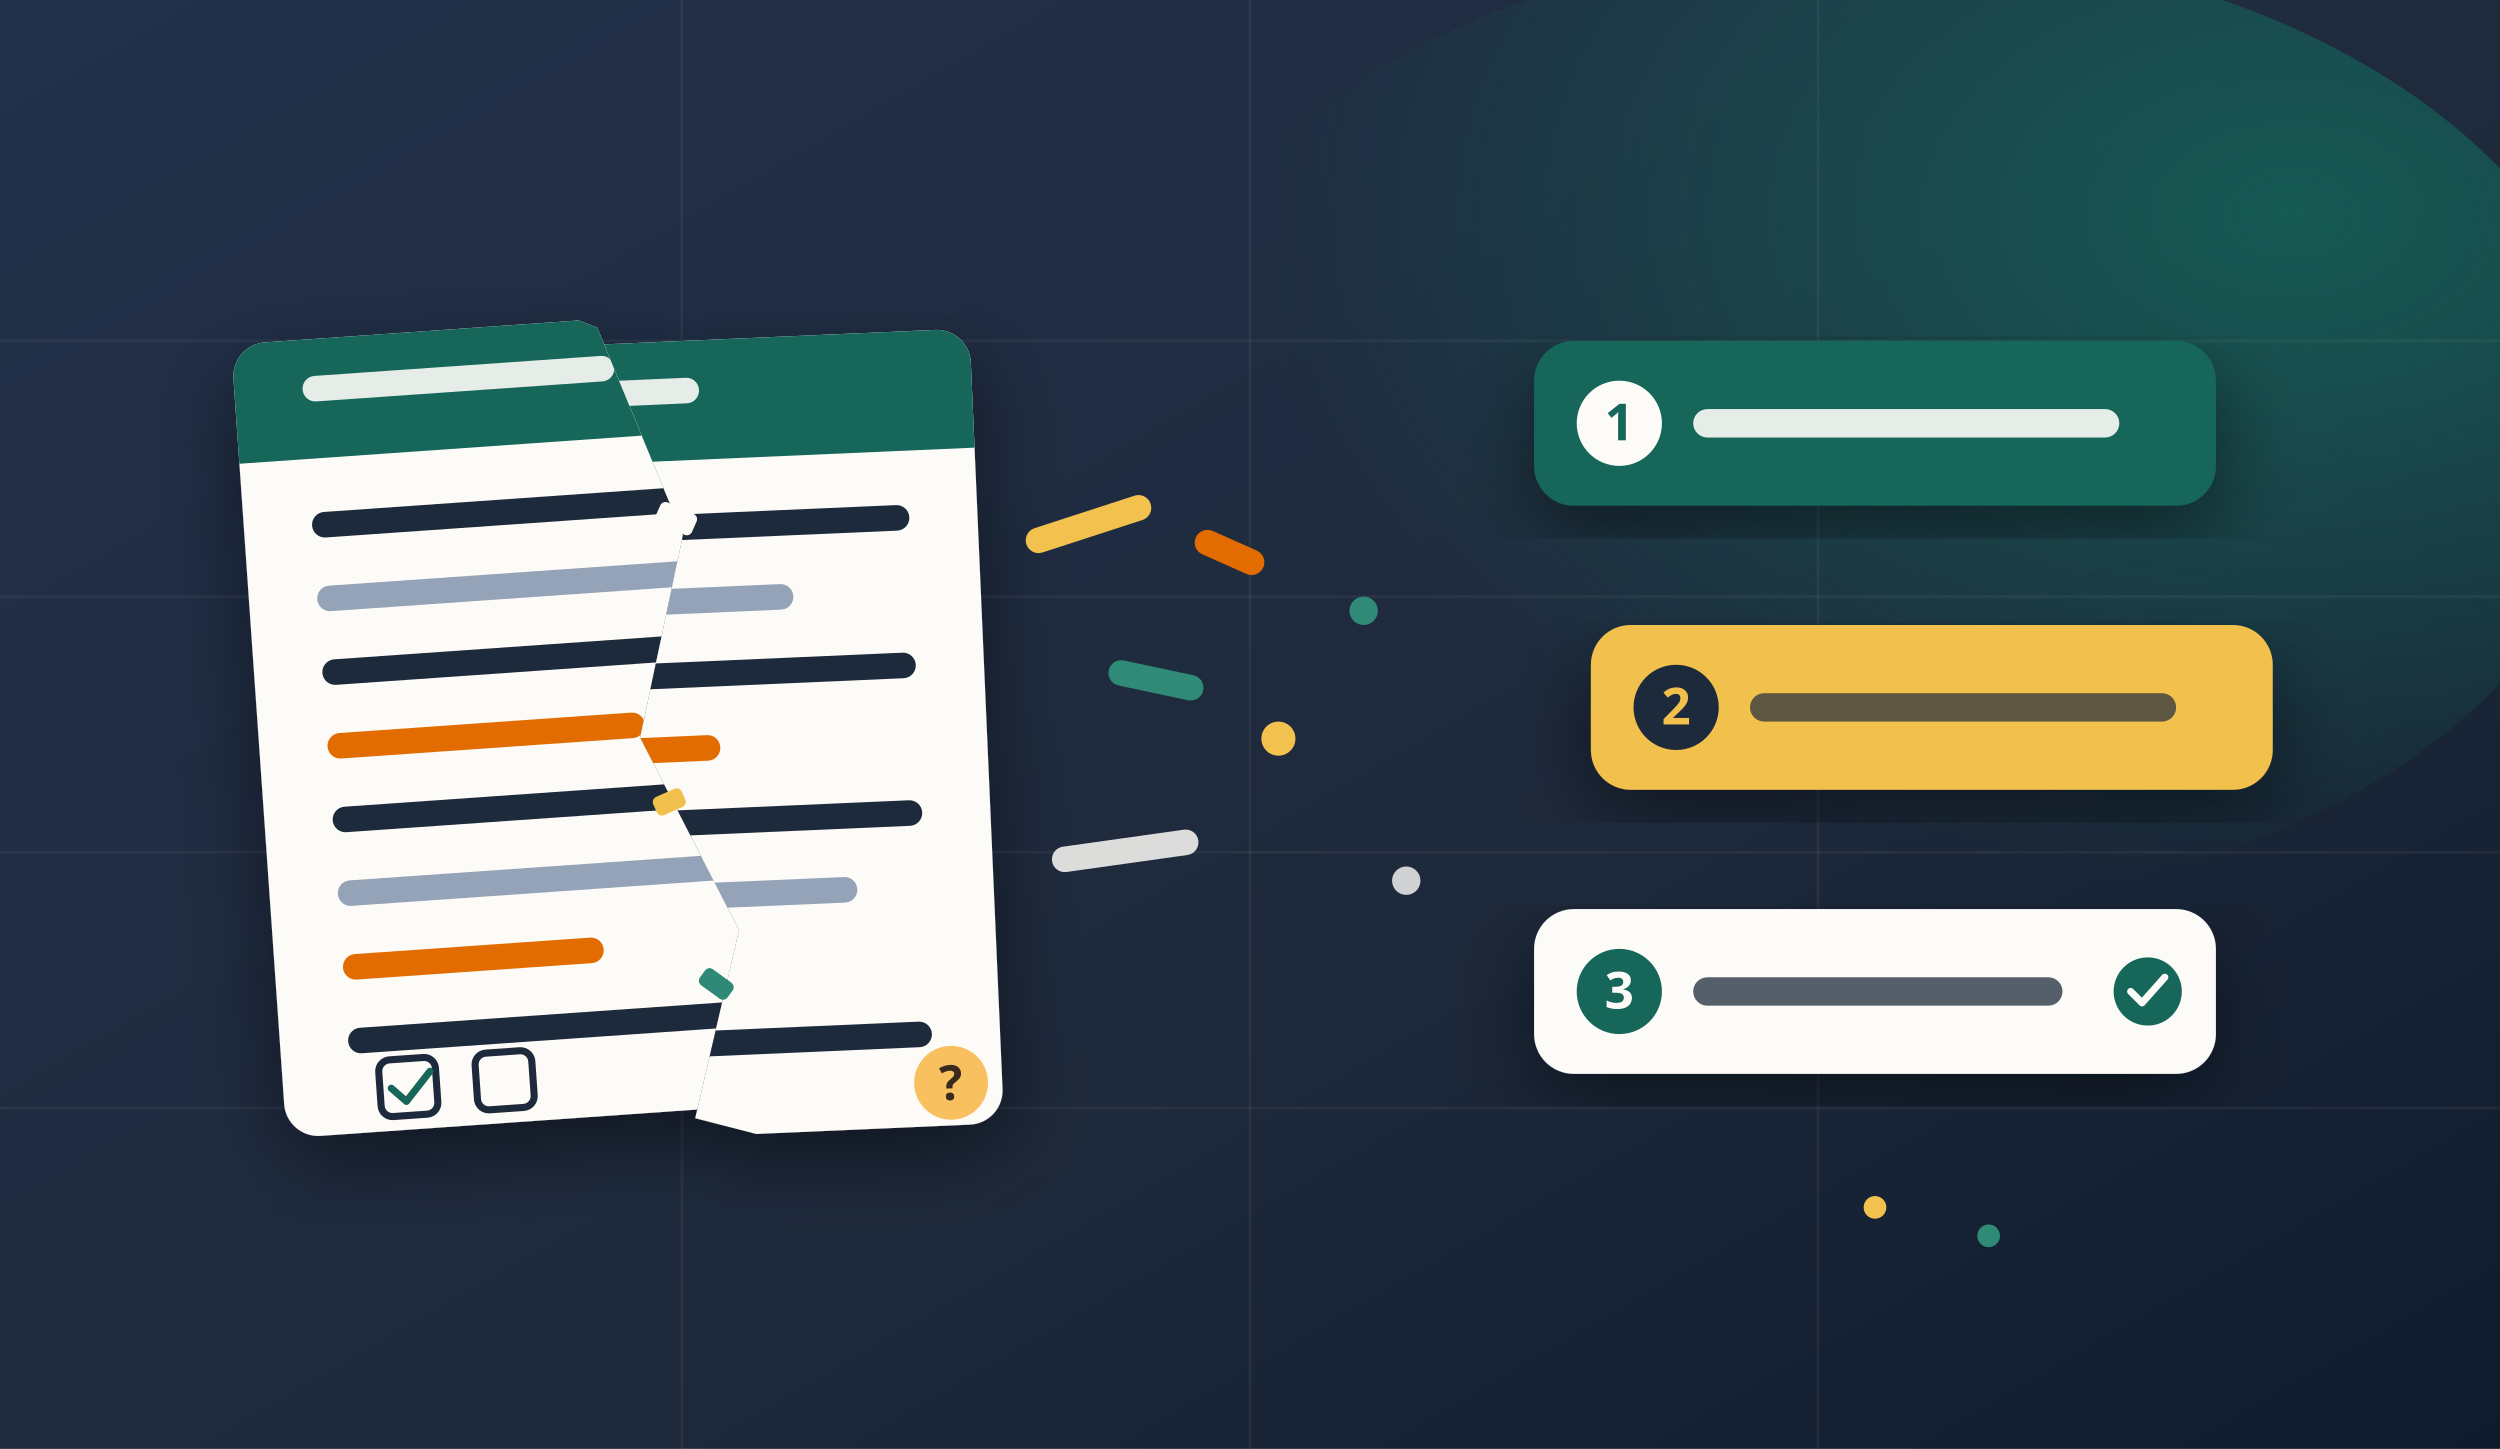
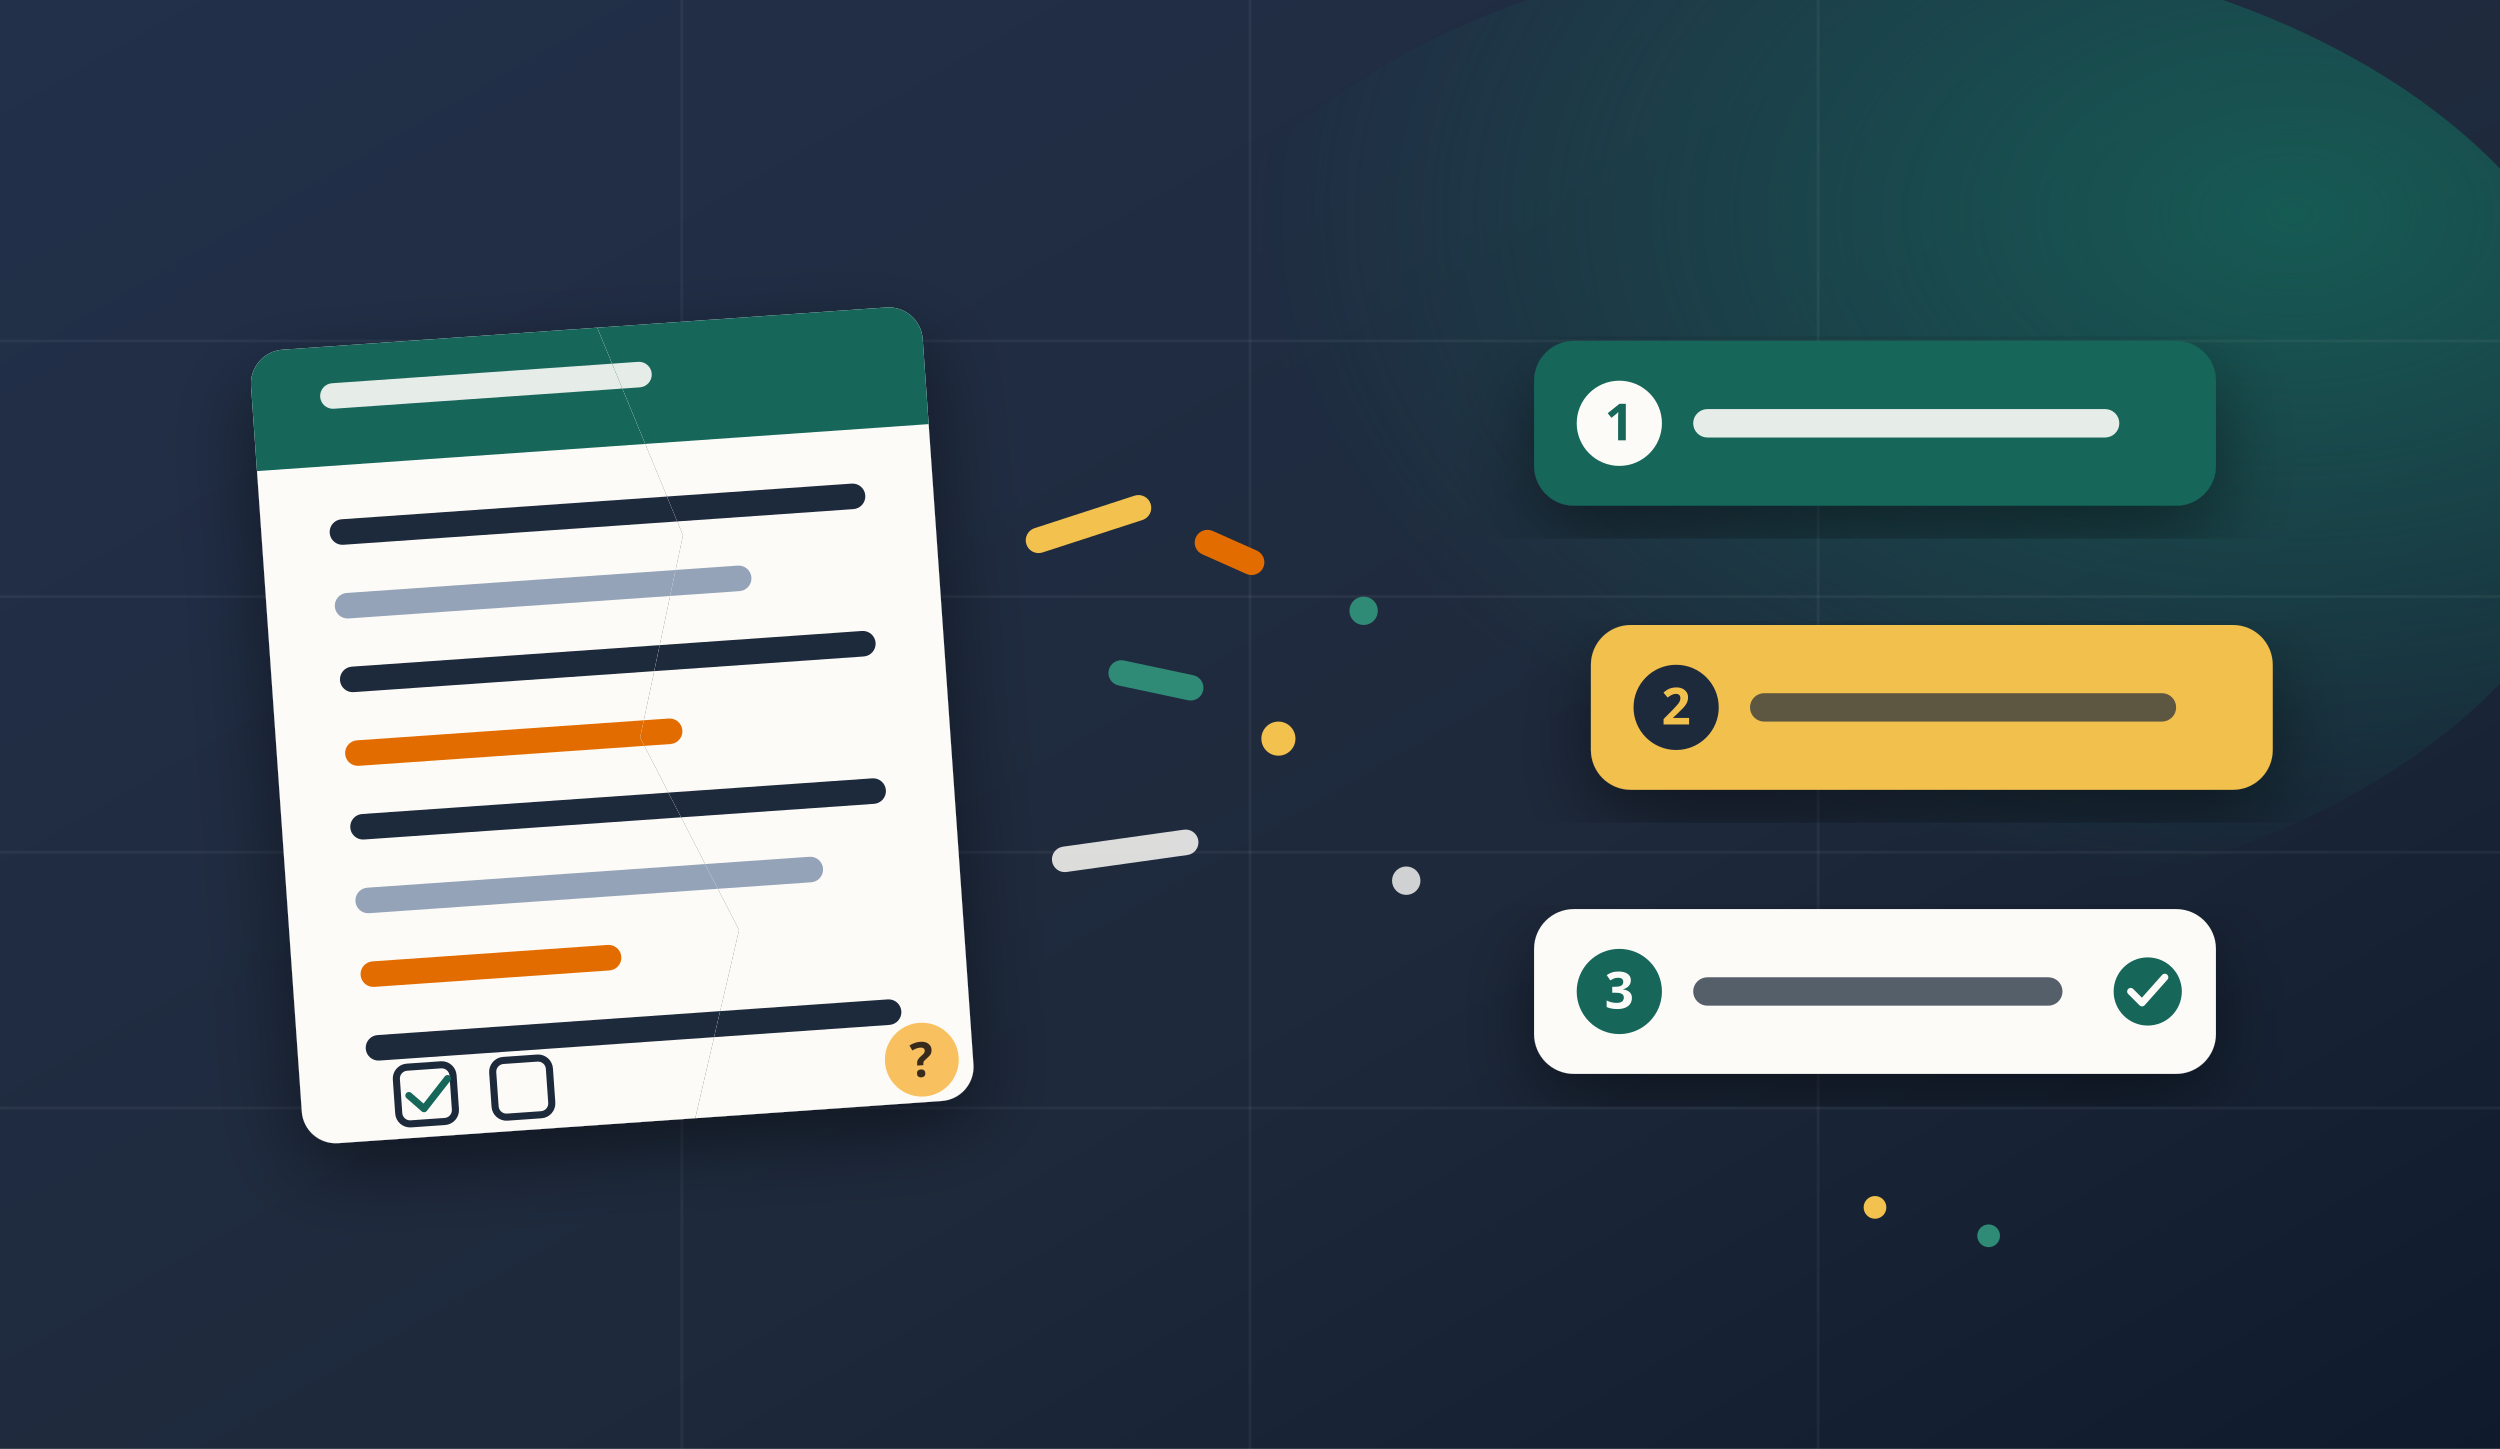
<svg xmlns="http://www.w3.org/2000/svg" viewBox="-40 -30 880 510" role="img" aria-labelledby="t">
  <defs>
    <linearGradient id="bg" x1="0" y1="0" x2="1" y2="1">
      <stop offset="0" stop-color="#22304a" />
      <stop offset=".6" stop-color="#1e293b" />
      <stop offset="1" stop-color="#0f1b2d" />
    </linearGradient>
    <radialGradient id="glow" cx=".78" cy=".28" r=".7">
      <stop offset="0" stop-color="#14665a" stop-opacity=".8" />
      <stop offset="1" stop-color="#14665a" stop-opacity="0" />
    </radialGradient>
    <radialGradient id="amberGlow" cx=".5" cy=".5" r=".5">
      <stop offset="0" stop-color="#f2c14e" stop-opacity=".9" />
      <stop offset="1" stop-color="#f2c14e" stop-opacity="0" />
    </radialGradient>
    <linearGradient id="num" x1="0" y1="0" x2="0" y2="1">
      <stop offset="0" stop-color="#2f8a76" />
      <stop offset="1" stop-color="#14665a" />
    </linearGradient>
    <filter id="soft" x="-20%" y="-20%" width="140%" height="140%">
      <feDropShadow dx="0" dy="10" stdDeviation="14" flood-color="#000000" flood-opacity=".45" />
    </filter>
    <clipPath id="tearL">
      <polygon points="0,0 180,85 205,160 185,230 215,300 195,365 0,450" />
    </clipPath>
    <clipPath id="tearR">
      <polygon points="180,85 205,160 185,230 215,300 195,365 450,450 450,0" />
    </clipPath>
  </defs>
  <rect x="-40" y="-30" width="880" height="510" fill="url(#bg)" />
  <ellipse cx="620" cy="120" rx="260" ry="170" fill="url(#glow)" />
  <g stroke="#ffffff" stroke-opacity=".05" stroke-width="1">
    <path d="M-40 90 H840 M-40 180 H840 M-40 270 H840 M-40 360 H840" />
    <path d="M200 -30 V480 M400 -30 V480 M600 -30 V480" />
  </g>
  <g transform="rotate(-4 180 225)" filter="url(#soft)">
    <g clip-path="url(#tearL)">
-       <g transform="translate(-9,-3)">
+       <g transform="translate(-3,0)">
        <rect x="60" y="85" width="230" height="280" rx="12" fill="#fdfbf7" />
        <path d="M60 97 a12 12 0 0 1 12 -12 h206 a12 12 0 0 1 12 12 v30 h-230 z" fill="#14665a" />
        <rect x="84" y="98" width="110" height="9" rx="4.5" fill="#fdfbf7" opacity=".9" />
        <rect x="84" y="146" width="182" height="9" rx="4.5" fill="#1e293b" />
        <rect x="84" y="172" width="140" height="9" rx="4.5" fill="#94a3b8" />
        <rect x="84" y="198" width="182" height="9" rx="4.5" fill="#1e293b" />
        <rect x="84" y="224" width="112" height="9" rx="4.5" fill="#e26c00" />
        <rect x="84" y="250" width="182" height="9" rx="4.5" fill="#1e293b" />
        <rect x="84" y="276" width="158" height="9" rx="4.5" fill="#94a3b8" />
        <rect x="84" y="302" width="92" height="9" rx="4.5" fill="#e26c00" />
        <rect x="84" y="328" width="182" height="9" rx="4.5" fill="#1e293b" />
        <rect x="94" y="340" width="20" height="20" rx="4" fill="none" stroke="#1e293b" stroke-width="2.5" />
        <path d="M98 350 l5 5 l9 -10" fill="none" stroke="#14665a" stroke-width="2.5" stroke-linecap="round" stroke-linejoin="round" />
        <rect x="128" y="340" width="20" height="20" rx="4" fill="none" stroke="#1e293b" stroke-width="2.5" />
        <circle cx="272" cy="350" r="13" fill="#f8c05e" />
        <text x="272" y="356" text-anchor="middle" font-family="system-ui, sans-serif" font-size="17" font-weight="700" fill="#372c1f">?</text>
      </g>
    </g>
    <g clip-path="url(#tearR)">
-       <g transform="translate(17,7) rotate(1.5 200 225)">
+       <g transform="translate(4,0)">
        <rect x="60" y="85" width="230" height="280" rx="12" fill="#fdfbf7" />
        <path d="M60 97 a12 12 0 0 1 12 -12 h206 a12 12 0 0 1 12 12 v30 h-230 z" fill="#14665a" />
        <rect x="84" y="98" width="110" height="9" rx="4.5" fill="#fdfbf7" opacity=".9" />
        <rect x="84" y="146" width="182" height="9" rx="4.5" fill="#1e293b" />
        <rect x="84" y="172" width="140" height="9" rx="4.5" fill="#94a3b8" />
        <rect x="84" y="198" width="182" height="9" rx="4.5" fill="#1e293b" />
        <rect x="84" y="224" width="112" height="9" rx="4.5" fill="#e26c00" />
        <rect x="84" y="250" width="182" height="9" rx="4.5" fill="#1e293b" />
        <rect x="84" y="276" width="158" height="9" rx="4.5" fill="#94a3b8" />
        <rect x="84" y="302" width="92" height="9" rx="4.5" fill="#e26c00" />
        <rect x="84" y="328" width="182" height="9" rx="4.5" fill="#1e293b" />
        <rect x="94" y="340" width="20" height="20" rx="4" fill="none" stroke="#1e293b" stroke-width="2.5" />
        <path d="M98 350 l5 5 l9 -10" fill="none" stroke="#14665a" stroke-width="2.5" stroke-linecap="round" stroke-linejoin="round" />
        <rect x="128" y="340" width="20" height="20" rx="4" fill="none" stroke="#1e293b" stroke-width="2.5" />
        <circle cx="272" cy="350" r="13" fill="#f8c05e" />
        <text x="272" y="356" text-anchor="middle" font-family="system-ui, sans-serif" font-size="17" font-weight="700" fill="#372c1f">?</text>
      </g>
    </g>
-     <rect x="196" y="150" width="14" height="8" rx="2" fill="#fdfbf7" transform="rotate(28 203 154)" />
-     <rect x="188" y="250" width="11" height="7" rx="2" fill="#f2c14e" transform="rotate(-20 193 253)" />
-     <rect x="200" y="315" width="12" height="7" rx="2" fill="#2f8a76" transform="rotate(40 206 318)" />
  </g>
  <g>
    <rect x="320" y="150" width="46" height="9" rx="4.5" fill="#f2c14e" transform="rotate(-18 343 154)" />
    <rect x="350" y="205" width="34" height="9" rx="4.5" fill="#2f8a76" transform="rotate(12 367 209)" />
    <rect x="330" y="265" width="52" height="9" rx="4.5" fill="#fdfbf7" opacity=".85" transform="rotate(-8 356 269)" />
    <rect x="380" y="160" width="26" height="9" rx="4.5" fill="#e26c00" transform="rotate(24 393 164)" />
    <circle cx="410" cy="230" r="6" fill="#f2c14e" />
    <circle cx="440" cy="185" r="5" fill="#2f8a76" />
    <circle cx="455" cy="280" r="5" fill="#fdfbf7" opacity=".8" />
  </g>
  <g filter="url(#soft)">
    <rect x="500" y="90" width="240" height="58" rx="14" fill="#14665a" />
    <circle cx="530" cy="119" r="15" fill="#fdfbf7" />
    <text x="530" y="125" text-anchor="middle" font-family="system-ui, sans-serif" font-size="18" font-weight="700" fill="#14665a">1</text>
    <rect x="556" y="114" width="150" height="10" rx="5" fill="#fdfbf7" opacity=".9" />
  </g>
  <g filter="url(#soft)">
    <rect x="520" y="190" width="240" height="58" rx="14" fill="#f2c14e" />
    <circle cx="550" cy="219" r="15" fill="#1e293b" />
    <text x="550" y="225" text-anchor="middle" font-family="system-ui, sans-serif" font-size="18" font-weight="700" fill="#f2c14e">2</text>
    <rect x="576" y="214" width="150" height="10" rx="5" fill="#1e293b" opacity=".7" />
  </g>
  <g filter="url(#soft)">
    <rect x="500" y="290" width="240" height="58" rx="14" fill="#fdfbf7" />
    <circle cx="530" cy="319" r="15" fill="#14665a" />
    <text x="530" y="325" text-anchor="middle" font-family="system-ui, sans-serif" font-size="18" font-weight="700" fill="#fdfbf7">3</text>
    <rect x="556" y="314" width="130" height="10" rx="5" fill="#1e293b" opacity=".75" />
    <circle cx="716" cy="319" r="12" fill="#14665a" />
    <path d="M710 319 l4 4 l8 -9" fill="none" stroke="#fdfbf7" stroke-width="2.5" stroke-linecap="round" stroke-linejoin="round" />
  </g>
  <circle cx="620" cy="395" r="4" fill="#f2c14e" />
  <circle cx="660" cy="405" r="4" fill="#2f8a76" />
</svg>
